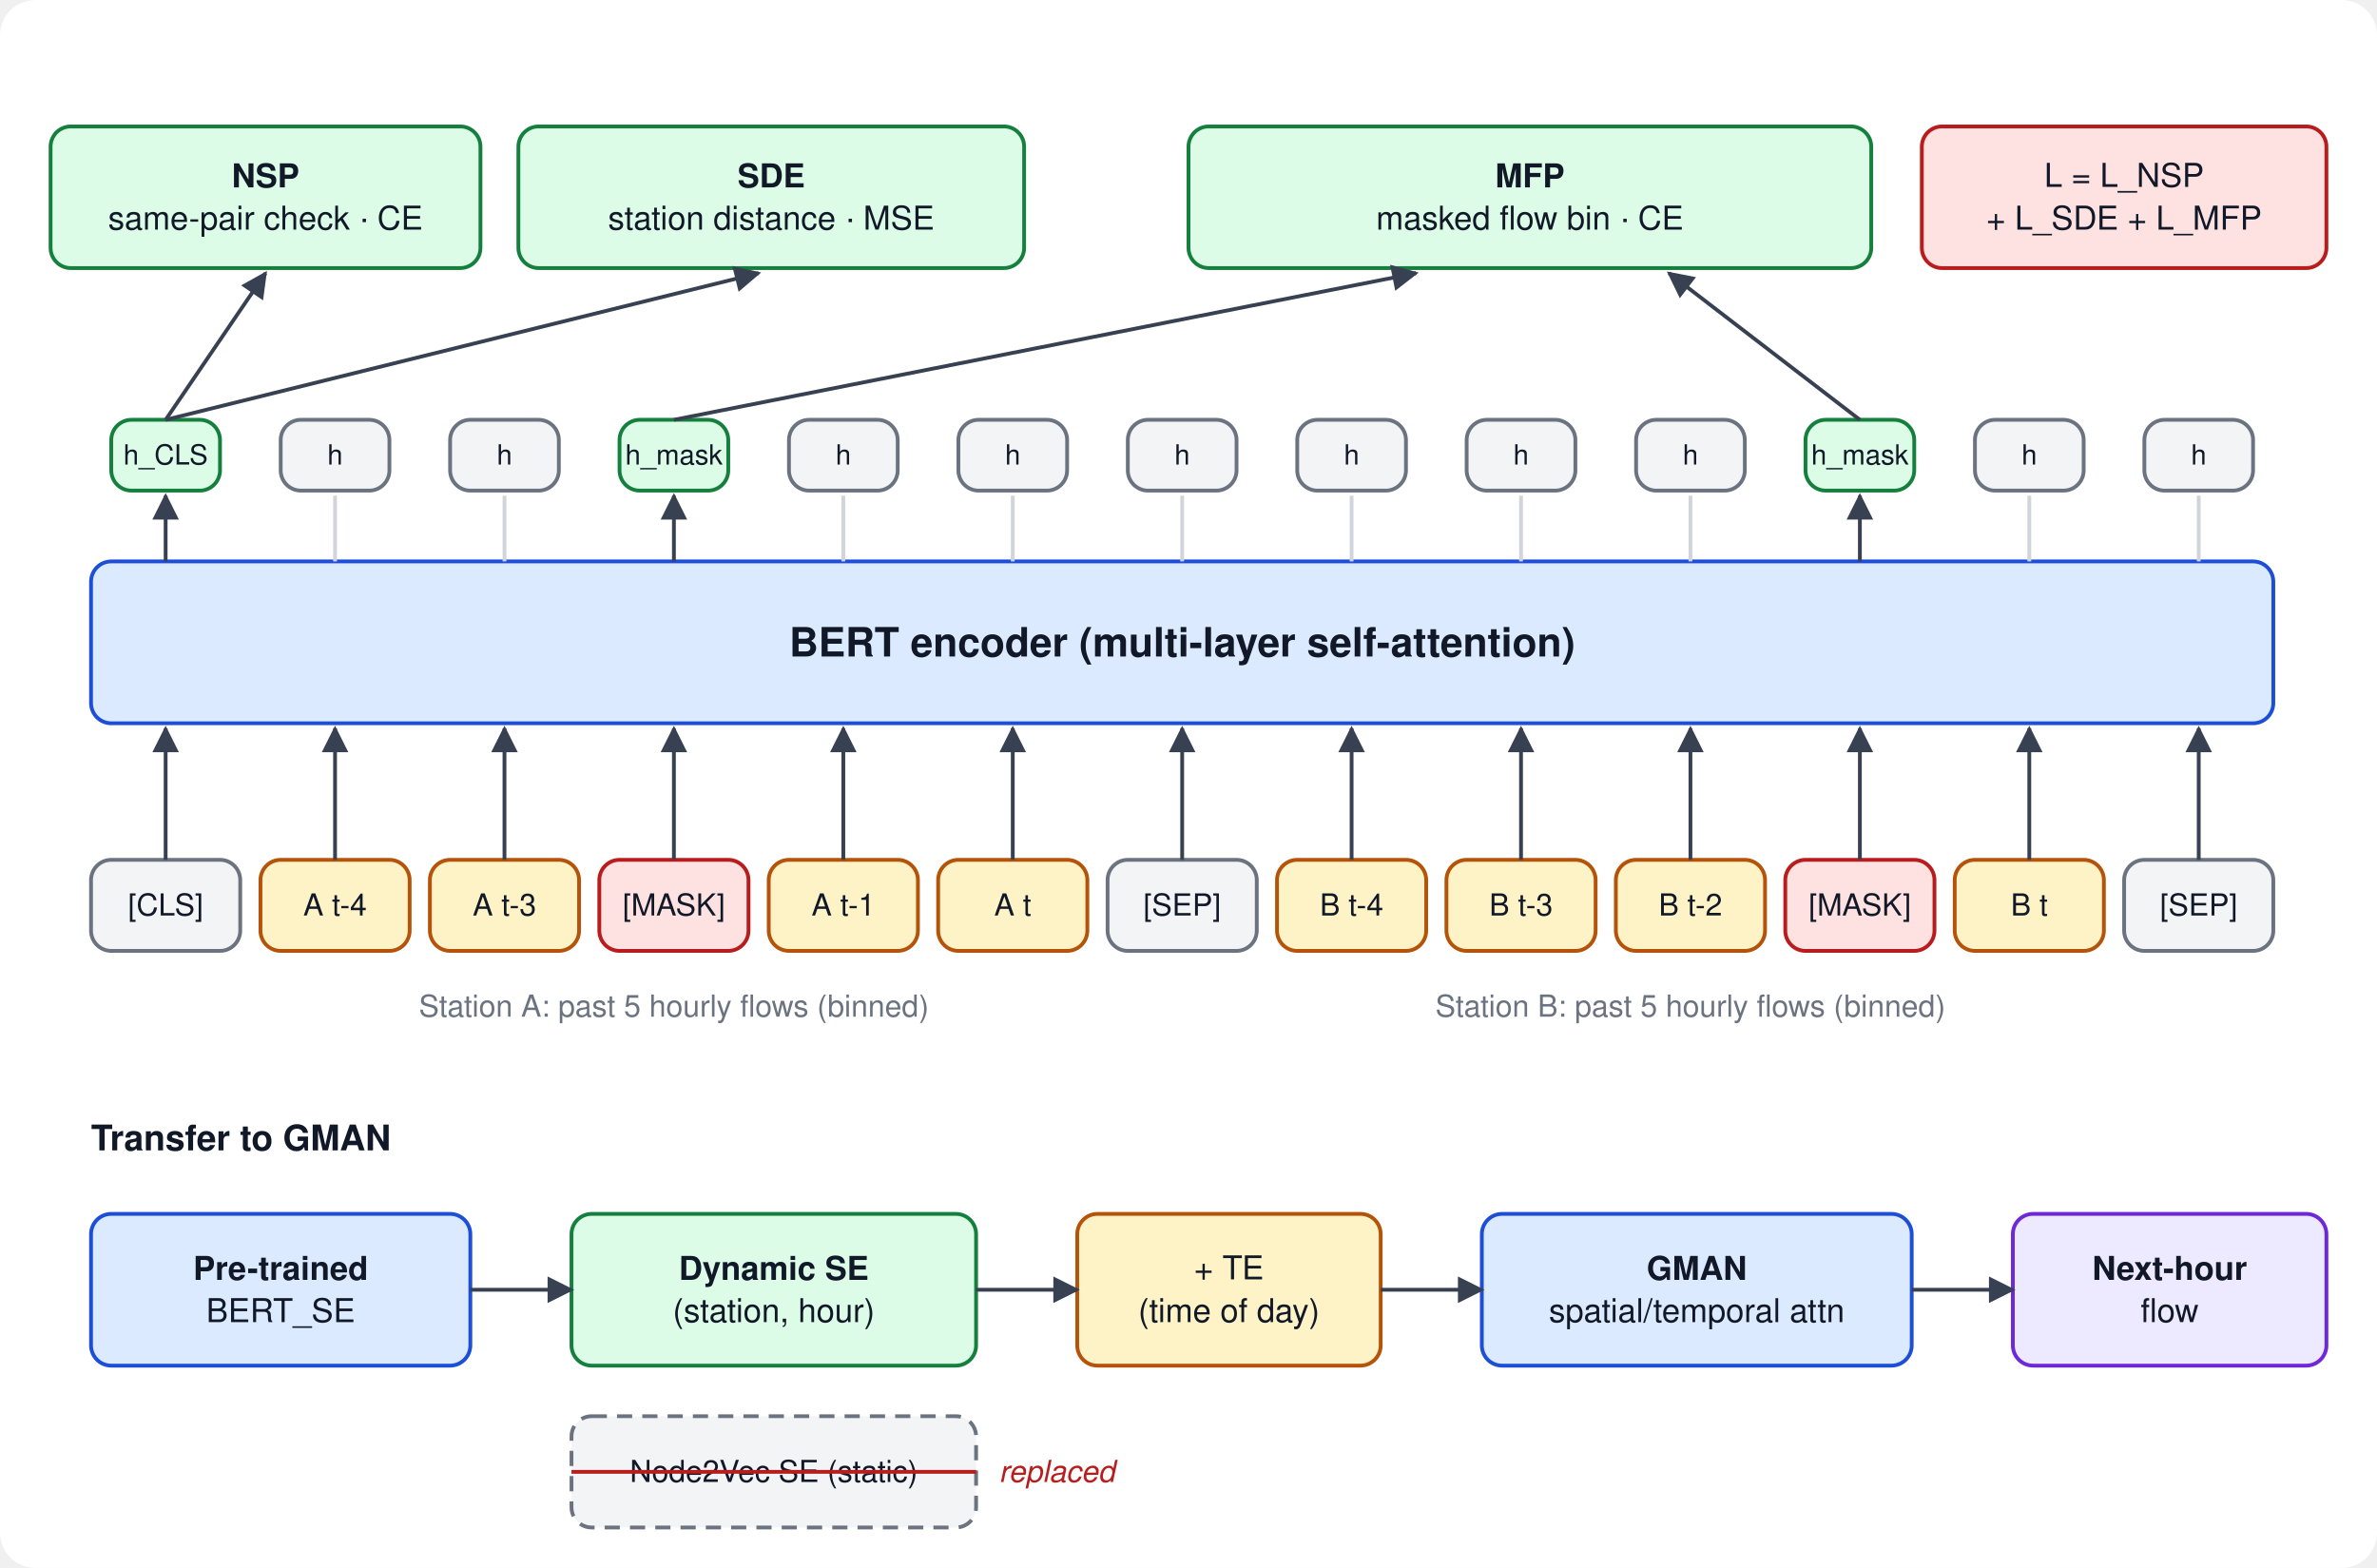
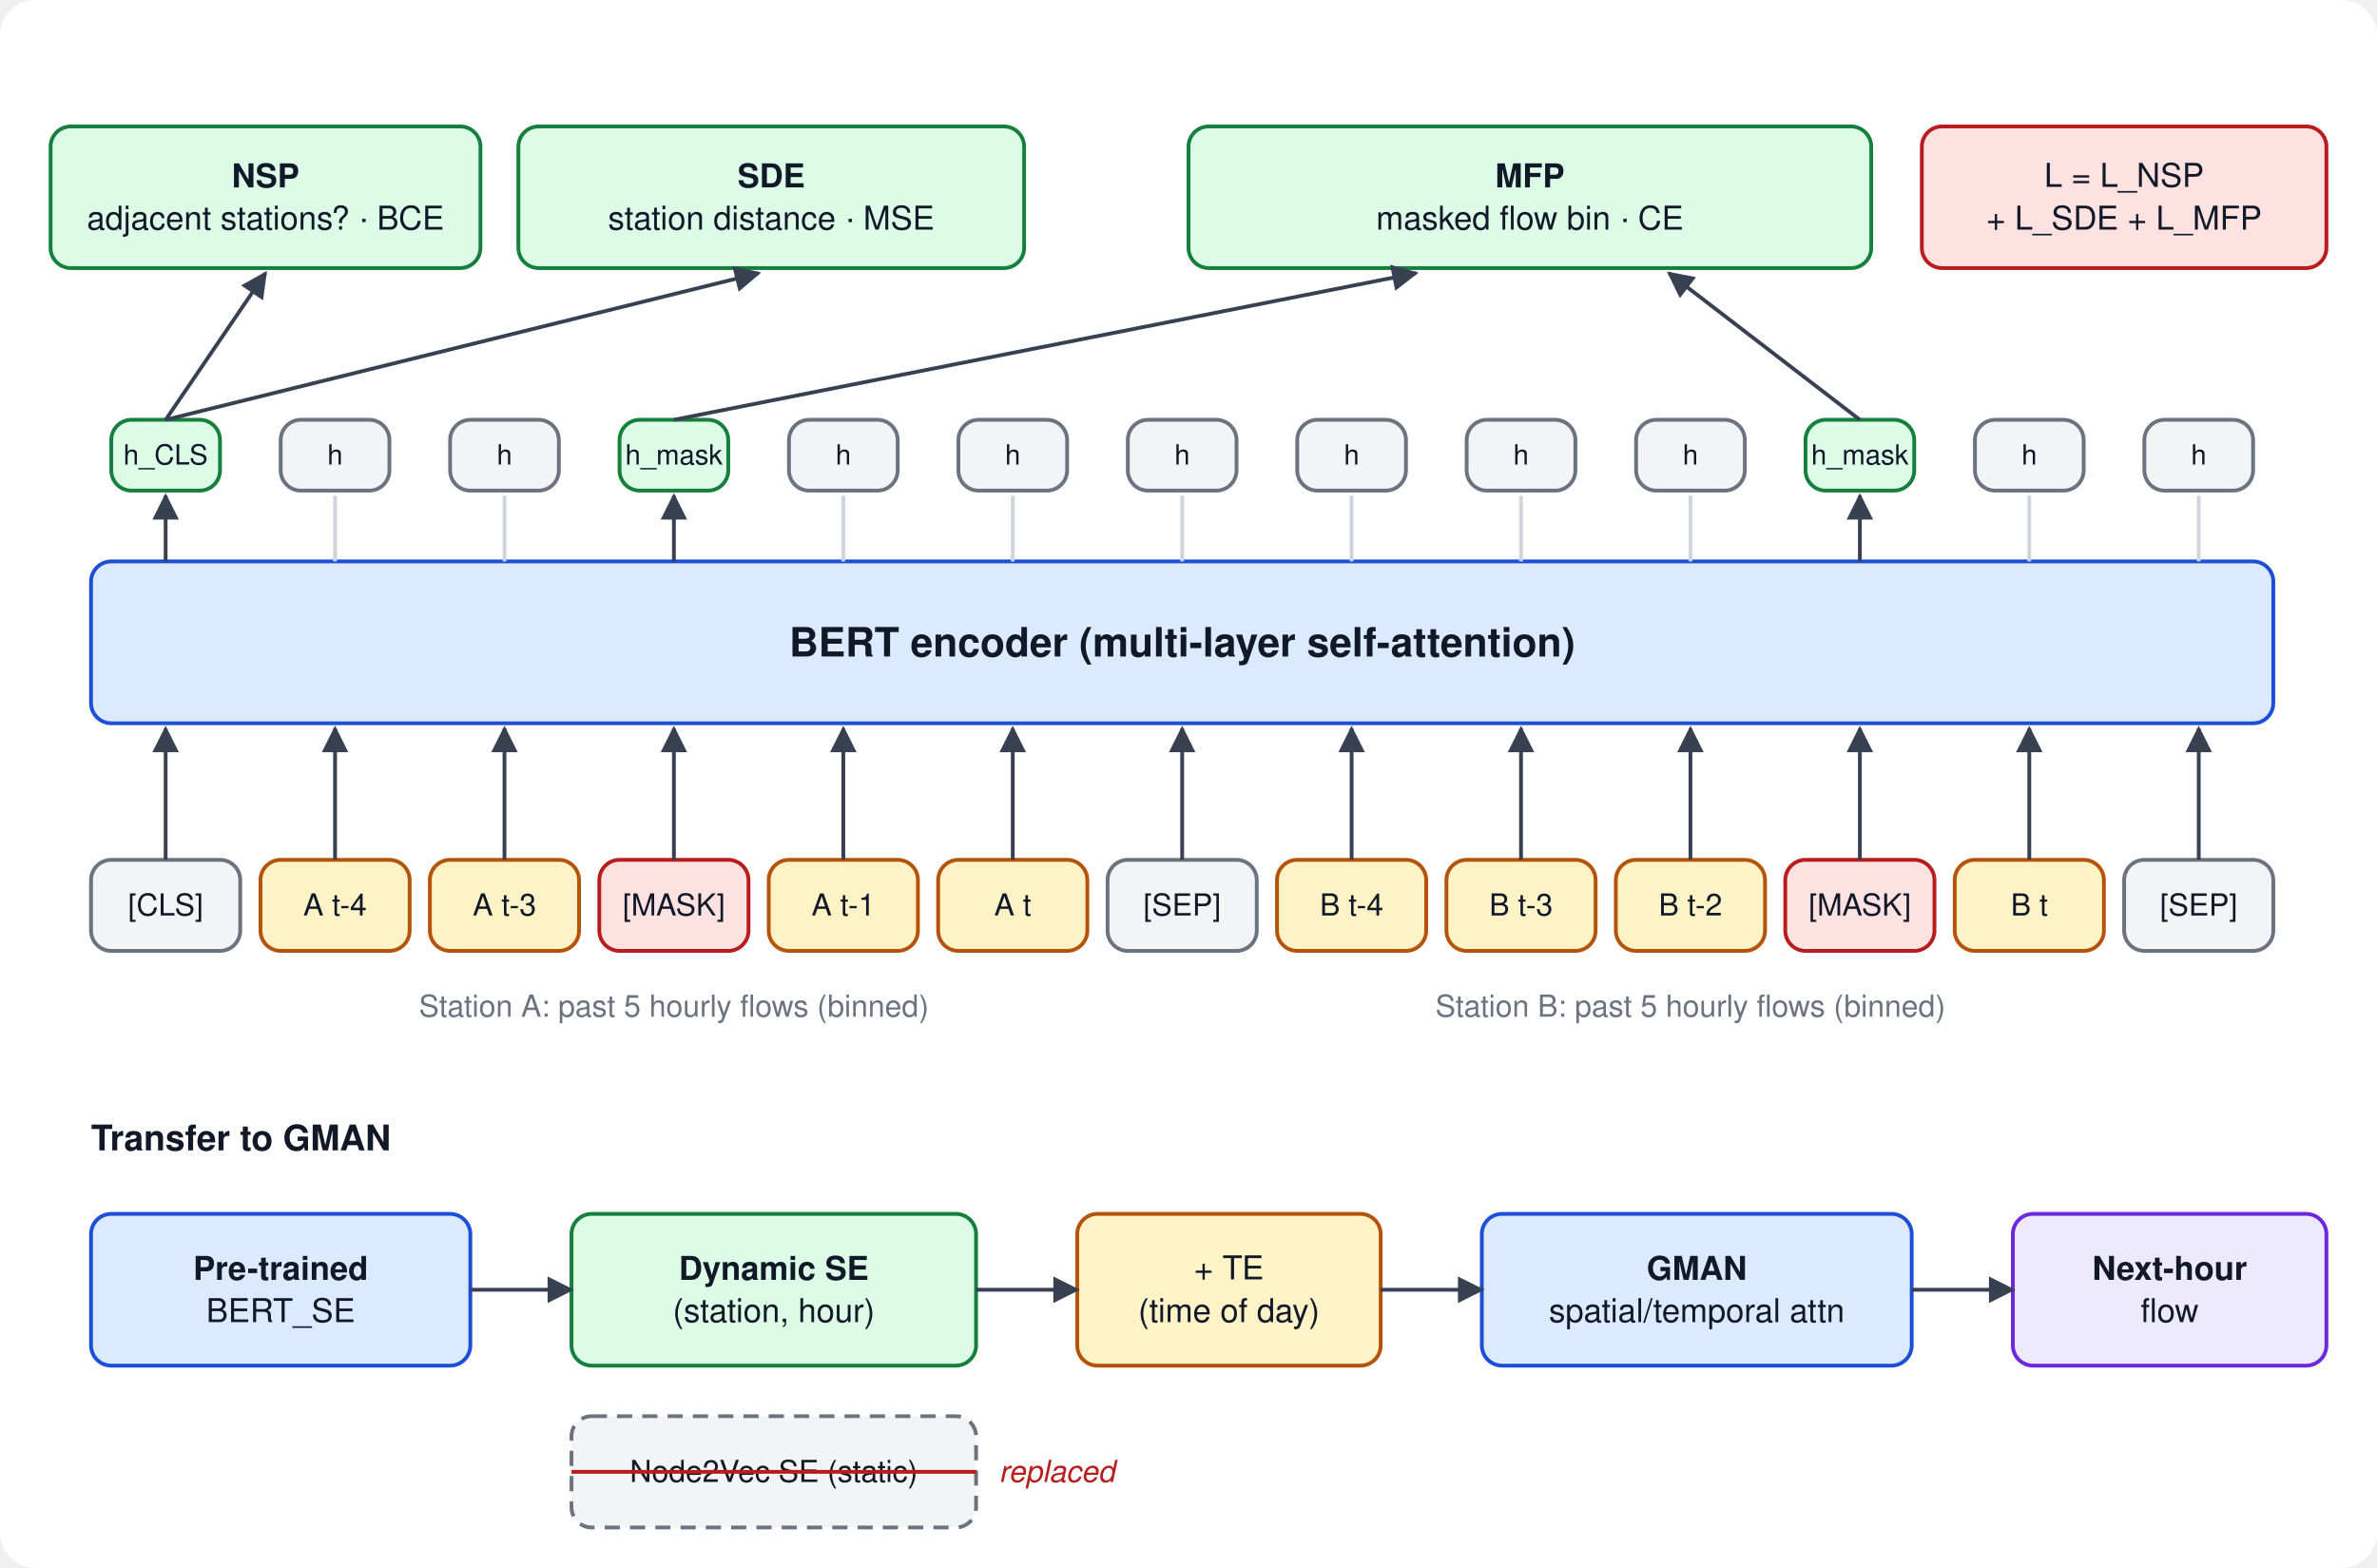
<svg xmlns="http://www.w3.org/2000/svg" viewBox="0 0 940 620" width="940" height="620" font-family="-apple-system, 'Segoe UI', Helvetica, Arial, sans-serif">
  <defs>
    <marker id="arr" viewBox="0 0 10 10" refX="9" refY="5" markerWidth="7" markerHeight="7" orient="auto-start-reverse">
      <path d="M0,0 L10,5 L0,10 z" fill="#374151" />
    </marker>
  </defs>
  <rect width="940" height="620" rx="14" fill="#FFFFFF" />
  <rect x="36" y="340" width="59" height="36" rx="8" fill="#F3F4F6" stroke="#6B7280" stroke-width="1.5" />
  <text x="65.5" y="358.0" font-size="12" text-anchor="middle" dominant-baseline="middle" fill="#111827">[CLS]</text>
  <line x1="65.5" y1="340" x2="65.5" y2="288" stroke="#374151" stroke-width="1.5" marker-end="url(#arr)" />
  <rect x="103" y="340" width="59" height="36" rx="8" fill="#FEF3C7" stroke="#B45309" stroke-width="1.5" />
  <text x="132.5" y="358.0" font-size="12" text-anchor="middle" dominant-baseline="middle" fill="#111827">A t-4</text>
  <line x1="132.5" y1="340" x2="132.5" y2="288" stroke="#374151" stroke-width="1.5" marker-end="url(#arr)" />
  <rect x="170" y="340" width="59" height="36" rx="8" fill="#FEF3C7" stroke="#B45309" stroke-width="1.5" />
  <text x="199.5" y="358.0" font-size="12" text-anchor="middle" dominant-baseline="middle" fill="#111827">A t-3</text>
  <line x1="199.5" y1="340" x2="199.5" y2="288" stroke="#374151" stroke-width="1.5" marker-end="url(#arr)" />
  <rect x="237" y="340" width="59" height="36" rx="8" fill="#FEE2E2" stroke="#B91C1C" stroke-width="1.5" />
  <text x="266.5" y="358.0" font-size="12" text-anchor="middle" dominant-baseline="middle" fill="#111827">[MASK]</text>
  <line x1="266.5" y1="340" x2="266.5" y2="288" stroke="#374151" stroke-width="1.5" marker-end="url(#arr)" />
  <rect x="304" y="340" width="59" height="36" rx="8" fill="#FEF3C7" stroke="#B45309" stroke-width="1.5" />
  <text x="333.5" y="358.0" font-size="12" text-anchor="middle" dominant-baseline="middle" fill="#111827">A t-1</text>
  <line x1="333.5" y1="340" x2="333.5" y2="288" stroke="#374151" stroke-width="1.5" marker-end="url(#arr)" />
  <rect x="371" y="340" width="59" height="36" rx="8" fill="#FEF3C7" stroke="#B45309" stroke-width="1.5" />
  <text x="400.5" y="358.0" font-size="12" text-anchor="middle" dominant-baseline="middle" fill="#111827">A t</text>
  <line x1="400.5" y1="340" x2="400.5" y2="288" stroke="#374151" stroke-width="1.5" marker-end="url(#arr)" />
  <rect x="438" y="340" width="59" height="36" rx="8" fill="#F3F4F6" stroke="#6B7280" stroke-width="1.5" />
  <text x="467.5" y="358.0" font-size="12" text-anchor="middle" dominant-baseline="middle" fill="#111827">[SEP]</text>
  <line x1="467.5" y1="340" x2="467.5" y2="288" stroke="#374151" stroke-width="1.5" marker-end="url(#arr)" />
  <rect x="505" y="340" width="59" height="36" rx="8" fill="#FEF3C7" stroke="#B45309" stroke-width="1.5" />
  <text x="534.5" y="358.0" font-size="12" text-anchor="middle" dominant-baseline="middle" fill="#111827">B t-4</text>
  <line x1="534.5" y1="340" x2="534.5" y2="288" stroke="#374151" stroke-width="1.5" marker-end="url(#arr)" />
  <rect x="572" y="340" width="59" height="36" rx="8" fill="#FEF3C7" stroke="#B45309" stroke-width="1.5" />
  <text x="601.5" y="358.0" font-size="12" text-anchor="middle" dominant-baseline="middle" fill="#111827">B t-3</text>
  <line x1="601.5" y1="340" x2="601.5" y2="288" stroke="#374151" stroke-width="1.5" marker-end="url(#arr)" />
  <rect x="639" y="340" width="59" height="36" rx="8" fill="#FEF3C7" stroke="#B45309" stroke-width="1.5" />
  <text x="668.5" y="358.0" font-size="12" text-anchor="middle" dominant-baseline="middle" fill="#111827">B t-2</text>
  <line x1="668.5" y1="340" x2="668.5" y2="288" stroke="#374151" stroke-width="1.5" marker-end="url(#arr)" />
  <rect x="706" y="340" width="59" height="36" rx="8" fill="#FEE2E2" stroke="#B91C1C" stroke-width="1.5" />
  <text x="735.5" y="358.0" font-size="12" text-anchor="middle" dominant-baseline="middle" fill="#111827">[MASK]</text>
  <line x1="735.5" y1="340" x2="735.5" y2="288" stroke="#374151" stroke-width="1.5" marker-end="url(#arr)" />
  <rect x="773" y="340" width="59" height="36" rx="8" fill="#FEF3C7" stroke="#B45309" stroke-width="1.5" />
  <text x="802.5" y="358.0" font-size="12" text-anchor="middle" dominant-baseline="middle" fill="#111827">B t</text>
  <line x1="802.5" y1="340" x2="802.5" y2="288" stroke="#374151" stroke-width="1.5" marker-end="url(#arr)" />
  <rect x="840" y="340" width="59" height="36" rx="8" fill="#F3F4F6" stroke="#6B7280" stroke-width="1.5" />
  <text x="869.5" y="358.0" font-size="12" text-anchor="middle" dominant-baseline="middle" fill="#111827">[SEP]</text>
  <line x1="869.5" y1="340" x2="869.5" y2="288" stroke="#374151" stroke-width="1.5" marker-end="url(#arr)" />
  <text x="266.5" y="398" font-size="12" text-anchor="middle" dominant-baseline="middle" fill="#6B7280">Station A: past 5 hourly flows (binned)</text>
  <text x="668.5" y="398" font-size="12" text-anchor="middle" dominant-baseline="middle" fill="#6B7280">Station B: past 5 hourly flows (binned)</text>
  <rect x="36" y="222" width="863" height="64" rx="8" fill="#DBEAFE" stroke="#1D4ED8" stroke-width="1.5" />
  <text x="467.5" y="254.0" font-size="16" text-anchor="middle" dominant-baseline="middle" fill="#111827" font-weight="600">BERT encoder (multi-layer self-attention)</text>
  <rect x="44" y="166" width="43" height="28" rx="8" fill="#DCFCE7" stroke="#15803D" stroke-width="1.5" />
  <text x="65.5" y="180.0" font-size="11" text-anchor="middle" dominant-baseline="middle" fill="#111827">h_CLS</text>
  <line x1="65.5" y1="222" x2="65.5" y2="196" stroke="#374151" stroke-width="1.5" marker-end="url(#arr)" />
  <rect x="111" y="166" width="43" height="28" rx="8" fill="#F3F4F6" stroke="#6B7280" stroke-width="1.5" />
  <text x="132.5" y="180.0" font-size="11" text-anchor="middle" dominant-baseline="middle" fill="#111827">h</text>
  <line x1="132.5" y1="222" x2="132.5" y2="196" stroke="#D1D5DB" stroke-width="1.5" />
  <rect x="178" y="166" width="43" height="28" rx="8" fill="#F3F4F6" stroke="#6B7280" stroke-width="1.5" />
  <text x="199.5" y="180.0" font-size="11" text-anchor="middle" dominant-baseline="middle" fill="#111827">h</text>
  <line x1="199.5" y1="222" x2="199.5" y2="196" stroke="#D1D5DB" stroke-width="1.5" />
  <rect x="245" y="166" width="43" height="28" rx="8" fill="#DCFCE7" stroke="#15803D" stroke-width="1.5" />
  <text x="266.5" y="180.0" font-size="11" text-anchor="middle" dominant-baseline="middle" fill="#111827">h_mask</text>
  <line x1="266.5" y1="222" x2="266.5" y2="196" stroke="#374151" stroke-width="1.5" marker-end="url(#arr)" />
  <rect x="312" y="166" width="43" height="28" rx="8" fill="#F3F4F6" stroke="#6B7280" stroke-width="1.5" />
  <text x="333.5" y="180.0" font-size="11" text-anchor="middle" dominant-baseline="middle" fill="#111827">h</text>
  <line x1="333.5" y1="222" x2="333.5" y2="196" stroke="#D1D5DB" stroke-width="1.5" />
  <rect x="379" y="166" width="43" height="28" rx="8" fill="#F3F4F6" stroke="#6B7280" stroke-width="1.5" />
  <text x="400.5" y="180.0" font-size="11" text-anchor="middle" dominant-baseline="middle" fill="#111827">h</text>
  <line x1="400.5" y1="222" x2="400.5" y2="196" stroke="#D1D5DB" stroke-width="1.5" />
  <rect x="446" y="166" width="43" height="28" rx="8" fill="#F3F4F6" stroke="#6B7280" stroke-width="1.5" />
  <text x="467.5" y="180.0" font-size="11" text-anchor="middle" dominant-baseline="middle" fill="#111827">h</text>
  <line x1="467.5" y1="222" x2="467.5" y2="196" stroke="#D1D5DB" stroke-width="1.5" />
  <rect x="513" y="166" width="43" height="28" rx="8" fill="#F3F4F6" stroke="#6B7280" stroke-width="1.5" />
  <text x="534.5" y="180.0" font-size="11" text-anchor="middle" dominant-baseline="middle" fill="#111827">h</text>
  <line x1="534.5" y1="222" x2="534.5" y2="196" stroke="#D1D5DB" stroke-width="1.5" />
  <rect x="580" y="166" width="43" height="28" rx="8" fill="#F3F4F6" stroke="#6B7280" stroke-width="1.5" />
  <text x="601.5" y="180.0" font-size="11" text-anchor="middle" dominant-baseline="middle" fill="#111827">h</text>
  <line x1="601.5" y1="222" x2="601.5" y2="196" stroke="#D1D5DB" stroke-width="1.5" />
  <rect x="647" y="166" width="43" height="28" rx="8" fill="#F3F4F6" stroke="#6B7280" stroke-width="1.5" />
  <text x="668.5" y="180.0" font-size="11" text-anchor="middle" dominant-baseline="middle" fill="#111827">h</text>
  <line x1="668.5" y1="222" x2="668.5" y2="196" stroke="#D1D5DB" stroke-width="1.5" />
  <rect x="714" y="166" width="43" height="28" rx="8" fill="#DCFCE7" stroke="#15803D" stroke-width="1.5" />
  <text x="735.5" y="180.0" font-size="11" text-anchor="middle" dominant-baseline="middle" fill="#111827">h_mask</text>
  <line x1="735.5" y1="222" x2="735.5" y2="196" stroke="#374151" stroke-width="1.5" marker-end="url(#arr)" />
  <rect x="781" y="166" width="43" height="28" rx="8" fill="#F3F4F6" stroke="#6B7280" stroke-width="1.5" />
  <text x="802.5" y="180.0" font-size="11" text-anchor="middle" dominant-baseline="middle" fill="#111827">h</text>
  <line x1="802.5" y1="222" x2="802.5" y2="196" stroke="#D1D5DB" stroke-width="1.5" />
  <rect x="848" y="166" width="43" height="28" rx="8" fill="#F3F4F6" stroke="#6B7280" stroke-width="1.5" />
  <text x="869.5" y="180.0" font-size="11" text-anchor="middle" dominant-baseline="middle" fill="#111827">h</text>
  <line x1="869.5" y1="222" x2="869.5" y2="196" stroke="#D1D5DB" stroke-width="1.5" />
  <rect x="20" y="50" width="170" height="56" rx="8" fill="#DCFCE7" stroke="#15803D" stroke-width="1.5" />
  <text x="105.0" y="69.55" font-size="13" text-anchor="middle" dominant-baseline="middle" fill="#111827" font-weight="600">NSP</text>
-   <text x="105.0" y="86.45" font-size="13" text-anchor="middle" dominant-baseline="middle" fill="#111827">same-pair check · CE</text>
+   <text x="105.0" y="86.45" font-size="13" text-anchor="middle" dominant-baseline="middle" fill="#111827">adjacent stations? · BCE</text>
  <rect x="205" y="50" width="200" height="56" rx="8" fill="#DCFCE7" stroke="#15803D" stroke-width="1.5" />
  <text x="305.0" y="69.55" font-size="13" text-anchor="middle" dominant-baseline="middle" fill="#111827" font-weight="600">SDE</text>
  <text x="305.0" y="86.45" font-size="13" text-anchor="middle" dominant-baseline="middle" fill="#111827">station distance · MSE</text>
  <rect x="470" y="50" width="270" height="56" rx="8" fill="#DCFCE7" stroke="#15803D" stroke-width="1.5" />
  <text x="605.0" y="69.55" font-size="13" text-anchor="middle" dominant-baseline="middle" fill="#111827" font-weight="600">MFP</text>
  <text x="605.0" y="86.45" font-size="13" text-anchor="middle" dominant-baseline="middle" fill="#111827">masked flow bin · CE</text>
  <line x1="65.5" y1="166" x2="105" y2="108" stroke="#374151" stroke-width="1.5" marker-end="url(#arr)" />
  <line x1="65.5" y1="166" x2="300" y2="108" stroke="#374151" stroke-width="1.5" marker-end="url(#arr)" />
  <line x1="266.5" y1="166" x2="560" y2="108" stroke="#374151" stroke-width="1.5" marker-end="url(#arr)" />
  <line x1="735.5" y1="166" x2="660" y2="108" stroke="#374151" stroke-width="1.5" marker-end="url(#arr)" />
  <rect x="760" y="50" width="160" height="56" rx="8" fill="#FEE2E2" stroke="#B91C1C" stroke-width="1.5" />
  <text x="840.0" y="69.55" font-size="13" text-anchor="middle" dominant-baseline="middle" fill="#111827">L = L_NSP</text>
  <text x="840.0" y="86.45" font-size="13" text-anchor="middle" dominant-baseline="middle" fill="#111827">+ L_SDE + L_MFP</text>
  <text x="36" y="450" font-size="14" text-anchor="start" dominant-baseline="middle" fill="#111827" font-weight="600">Transfer to GMAN</text>
  <rect x="36" y="480" width="150" height="60" rx="8" fill="#DBEAFE" stroke="#1D4ED8" stroke-width="1.5" />
  <text x="111.0" y="501.55" font-size="13" text-anchor="middle" dominant-baseline="middle" fill="#111827" font-weight="600">Pre-trained</text>
  <text x="111.0" y="518.45" font-size="13" text-anchor="middle" dominant-baseline="middle" fill="#111827">BERT_SE</text>
  <rect x="226" y="480" width="160" height="60" rx="8" fill="#DCFCE7" stroke="#15803D" stroke-width="1.5" />
  <text x="306.0" y="501.55" font-size="13" text-anchor="middle" dominant-baseline="middle" fill="#111827" font-weight="600">Dynamic SE</text>
  <text x="306.0" y="518.45" font-size="13" text-anchor="middle" dominant-baseline="middle" fill="#111827">(station, hour)</text>
  <rect x="226" y="560" width="160" height="44" rx="8" fill="#F3F4F6" stroke="#6B7280" stroke-width="1.5" stroke-dasharray="6 4" />
  <text x="306.0" y="582.0" font-size="12" text-anchor="middle" dominant-baseline="middle" fill="#111827">Node2Vec SE (static)</text>
  <line x1="226" y1="582" x2="386" y2="582" stroke="#B91C1C" stroke-width="1.5" />
  <rect x="426" y="480" width="120" height="60" rx="8" fill="#FEF3C7" stroke="#B45309" stroke-width="1.5" />
  <text x="486.0" y="501.55" font-size="13" text-anchor="middle" dominant-baseline="middle" fill="#111827">+ TE</text>
  <text x="486.0" y="518.45" font-size="13" text-anchor="middle" dominant-baseline="middle" fill="#111827">(time of day)</text>
  <rect x="586" y="480" width="170" height="60" rx="8" fill="#DBEAFE" stroke="#1D4ED8" stroke-width="1.5" />
  <text x="671.0" y="501.55" font-size="13" text-anchor="middle" dominant-baseline="middle" fill="#111827" font-weight="600">GMAN</text>
  <text x="671.0" y="518.45" font-size="13" text-anchor="middle" dominant-baseline="middle" fill="#111827">spatial/temporal attn</text>
  <rect x="796" y="480" width="124" height="60" rx="8" fill="#EDE9FE" stroke="#6D28D9" stroke-width="1.5" />
  <text x="858.0" y="501.55" font-size="13" text-anchor="middle" dominant-baseline="middle" fill="#111827" font-weight="600">Next-hour</text>
  <text x="858.0" y="518.45" font-size="13" text-anchor="middle" dominant-baseline="middle" fill="#111827">flow</text>
  <line x1="186" y1="510" x2="226" y2="510" stroke="#374151" stroke-width="1.5" marker-end="url(#arr)" />
  <line x1="386" y1="510" x2="426" y2="510" stroke="#374151" stroke-width="1.5" marker-end="url(#arr)" />
  <line x1="546" y1="510" x2="586" y2="510" stroke="#374151" stroke-width="1.5" marker-end="url(#arr)" />
  <line x1="756" y1="510" x2="796" y2="510" stroke="#374151" stroke-width="1.5" marker-end="url(#arr)" />
  <text x="395" y="582" font-size="12" text-anchor="start" dominant-baseline="middle" fill="#B91C1C" font-style="italic">replaced</text>
</svg>
